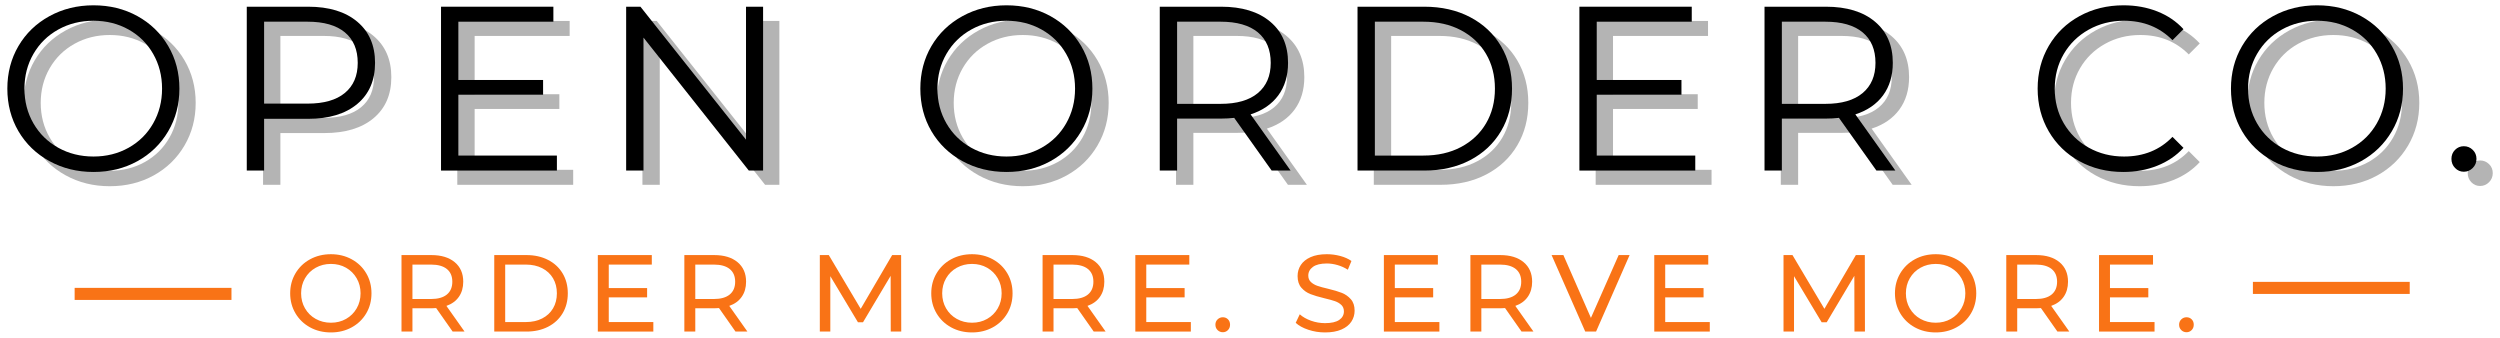
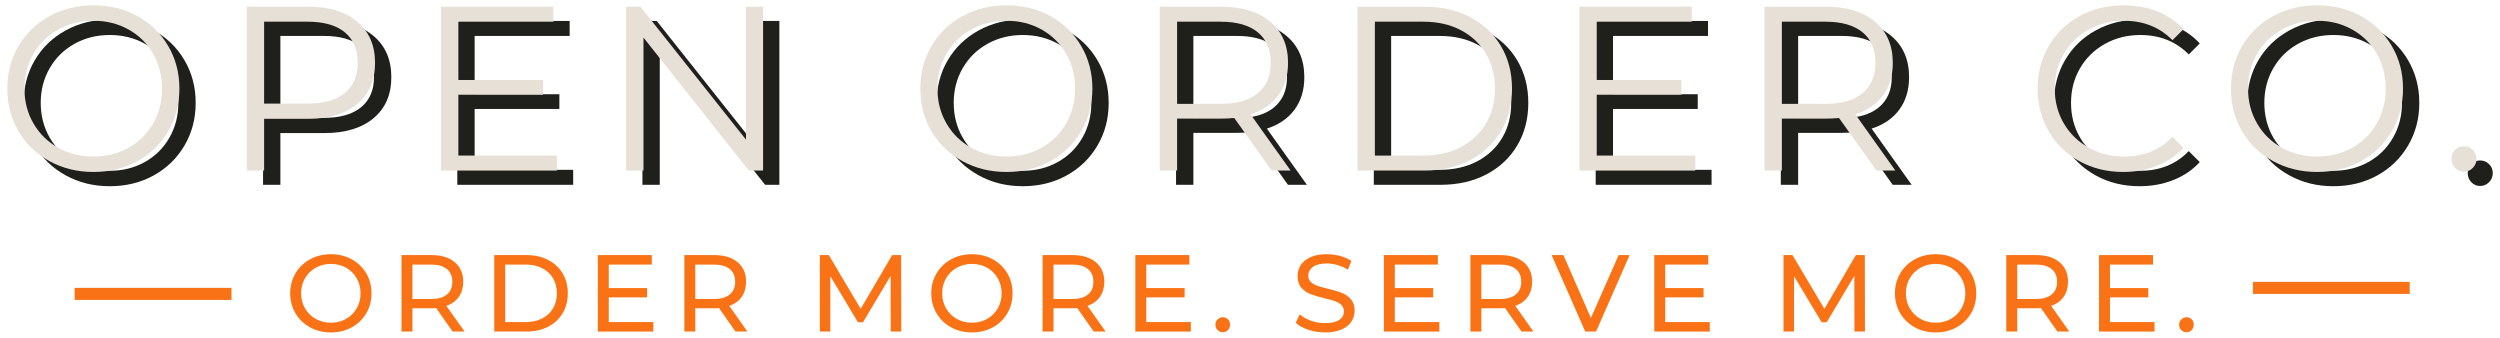
<svg xmlns="http://www.w3.org/2000/svg" viewBox="352 609 2296 310" preserveAspectRatio="xMidYMid meet" version="1.0">
  <defs>
    <g />
-     <clipPath id="110f7ed2cf">
+     <clipPath id="607ad10f3c">
      <rect x="0" width="2318" y="0" height="263" />
    </clipPath>
-     <clipPath id="4a8109d1ce">
+     <clipPath id="6fb80bed50">
      <rect x="0" width="2318" y="0" height="262" />
    </clipPath>
-     <clipPath id="ddc75b395f">
+     <clipPath id="9782fab492">
      <rect x="0" width="1773" y="0" height="122" />
    </clipPath>
-     <clipPath id="51506fe474">
+     <clipPath id="0847866b7c">
      <path d="M 2421.066 867.863 L 2565.094 867.863 L 2565.094 878.938 L 2421.066 878.938 Z M 2421.066 867.863 " clip-rule="nonzero" />
    </clipPath>
-     <clipPath id="61bbea5a94">
+     <clipPath id="cbe0211853">
      <path d="M 0.066 0.863 L 144.094 0.863 L 144.094 11.938 L 0.066 11.938 Z M 0.066 0.863 " clip-rule="nonzero" />
    </clipPath>
-     <clipPath id="30b4f7a34e">
+     <clipPath id="565f3986bb">
      <rect x="0" width="145" y="0" height="12" />
    </clipPath>
-     <clipPath id="2e822a552d">
+     <clipPath id="796d01a8f4">
      <path d="M 420.551 873.402 L 564.582 873.402 L 564.582 884.473 L 420.551 884.473 Z M 420.551 873.402 " clip-rule="nonzero" />
    </clipPath>
-     <clipPath id="34f8eb200e">
+     <clipPath id="7c12d9cfd1">
      <path d="M 0.551 0.402 L 144.582 0.402 L 144.582 11.473 L 0.551 11.473 Z M 0.551 0.402 " clip-rule="nonzero" />
    </clipPath>
-     <clipPath id="0bdfc41a57">
+     <clipPath id="c1975db956">
      <rect x="0" width="145" y="0" height="12" />
    </clipPath>
  </defs>
  <g transform="matrix(1, 0, 0, 1, 362, 571)">
-     <g clip-path="url(#110f7ed2cf)">
-       <g fill="#b4b4b4" fill-opacity="1">
+     <g clip-path="url(#607ad10f3c)">
+       <g fill="#1f1f1c" fill-opacity="1">
        <g transform="translate(0.52402, 207.7242)">
          <g>
            <path d="M 90.281 1.297 C 75.383 1.297 61.879 -2.035 49.766 -8.703 C 37.648 -15.367 28.188 -24.504 21.375 -36.109 C 14.57 -47.723 11.172 -60.766 11.172 -75.234 C 11.172 -89.711 14.57 -102.754 21.375 -114.359 C 28.188 -125.973 37.648 -135.109 49.766 -141.766 C 61.879 -148.43 75.383 -151.766 90.281 -151.766 C 105.188 -151.766 118.625 -148.469 130.594 -141.875 C 142.562 -135.281 151.984 -126.145 158.859 -114.469 C 165.742 -102.789 169.188 -89.711 169.188 -75.234 C 169.188 -60.766 165.742 -47.688 158.859 -36 C 151.984 -24.32 142.562 -15.188 130.594 -8.594 C 118.625 -2 105.188 1.297 90.281 1.297 Z M 90.281 -12.891 C 102.176 -12.891 112.926 -15.578 122.531 -20.953 C 132.133 -26.328 139.656 -33.781 145.094 -43.312 C 150.539 -52.844 153.266 -63.484 153.266 -75.234 C 153.266 -86.984 150.539 -97.625 145.094 -107.156 C 139.656 -116.688 132.133 -124.141 122.531 -129.516 C 112.926 -134.891 102.176 -137.578 90.281 -137.578 C 78.383 -137.578 67.598 -134.891 57.922 -129.516 C 48.254 -124.141 40.66 -116.688 35.141 -107.156 C 29.629 -97.625 26.875 -86.984 26.875 -75.234 C 26.875 -63.484 29.629 -52.844 35.141 -43.312 C 40.66 -33.781 48.254 -26.328 57.922 -20.953 C 67.598 -15.578 78.383 -12.891 90.281 -12.891 Z M 90.281 -12.891 " />
          </g>
        </g>
      </g>
-       <g fill="#b4b4b4" fill-opacity="1">
+       <g fill="#1f1f1c" fill-opacity="1">
        <g transform="translate(207.083, 207.7242)">
          <g>
            <path d="M 80.828 -150.484 C 100.035 -150.484 115.082 -145.895 125.969 -136.719 C 136.863 -127.551 142.312 -114.941 142.312 -98.891 C 142.312 -82.836 136.863 -70.258 125.969 -61.156 C 115.082 -52.062 100.035 -47.516 80.828 -47.516 L 40.422 -47.516 L 40.422 0 L 24.5 0 L 24.5 -150.484 Z M 80.391 -61.484 C 95.297 -61.484 106.691 -64.742 114.578 -71.266 C 122.461 -77.785 126.406 -86.992 126.406 -98.891 C 126.406 -111.066 122.461 -120.414 114.578 -126.938 C 106.691 -133.457 95.297 -136.719 80.391 -136.719 L 40.422 -136.719 L 40.422 -61.484 Z M 80.391 -61.484 " />
          </g>
        </g>
      </g>
-       <g fill="#b4b4b4" fill-opacity="1">
+       <g fill="#1f1f1c" fill-opacity="1">
        <g transform="translate(385.485, 207.7242)">
          <g>
            <path d="M 130.922 -13.766 L 130.922 0 L 24.5 0 L 24.5 -150.484 L 127.688 -150.484 L 127.688 -136.719 L 40.422 -136.719 L 40.422 -83.188 L 118.234 -83.188 L 118.234 -69.656 L 40.422 -69.656 L 40.422 -13.766 Z M 130.922 -13.766 " />
          </g>
        </g>
      </g>
-       <g fill="#b4b4b4" fill-opacity="1">
+       <g fill="#1f1f1c" fill-opacity="1">
        <g transform="translate(555.5047, 207.7242)">
          <g>
            <path d="M 150.266 -150.484 L 150.266 0 L 137.156 0 L 40.422 -122.109 L 40.422 0 L 24.5 0 L 24.5 -150.484 L 37.625 -150.484 L 134.578 -28.375 L 134.578 -150.484 Z M 150.266 -150.484 " />
          </g>
        </g>
      </g>
-       <g fill="#b4b4b4" fill-opacity="1">
+       <g fill="#1f1f1c" fill-opacity="1">
        <g transform="translate(756.4753, 207.7242)">
          <g />
        </g>
      </g>
-       <g fill="#b4b4b4" fill-opacity="1">
+       <g fill="#1f1f1c" fill-opacity="1">
        <g transform="translate(839.0157, 207.7242)">
          <g>
            <path d="M 90.281 1.297 C 75.383 1.297 61.879 -2.035 49.766 -8.703 C 37.648 -15.367 28.188 -24.504 21.375 -36.109 C 14.57 -47.723 11.172 -60.766 11.172 -75.234 C 11.172 -89.711 14.57 -102.754 21.375 -114.359 C 28.188 -125.973 37.648 -135.109 49.766 -141.766 C 61.879 -148.43 75.383 -151.766 90.281 -151.766 C 105.188 -151.766 118.625 -148.469 130.594 -141.875 C 142.562 -135.281 151.984 -126.145 158.859 -114.469 C 165.742 -102.789 169.188 -89.711 169.188 -75.234 C 169.188 -60.766 165.742 -47.688 158.859 -36 C 151.984 -24.32 142.562 -15.188 130.594 -8.594 C 118.625 -2 105.188 1.297 90.281 1.297 Z M 90.281 -12.891 C 102.176 -12.891 112.926 -15.578 122.531 -20.953 C 132.133 -26.328 139.656 -33.781 145.094 -43.312 C 150.539 -52.844 153.266 -63.484 153.266 -75.234 C 153.266 -86.984 150.539 -97.625 145.094 -107.156 C 139.656 -116.688 132.133 -124.141 122.531 -129.516 C 112.926 -134.891 102.176 -137.578 90.281 -137.578 C 78.383 -137.578 67.598 -134.891 57.922 -129.516 C 48.254 -124.141 40.66 -116.688 35.141 -107.156 C 29.629 -97.625 26.875 -86.984 26.875 -75.234 C 26.875 -63.484 29.629 -52.844 35.141 -43.312 C 40.66 -33.781 48.254 -26.328 57.922 -20.953 C 67.598 -15.578 78.383 -12.891 90.281 -12.891 Z M 90.281 -12.891 " />
          </g>
        </g>
      </g>
-       <g fill="#b4b4b4" fill-opacity="1">
+       <g fill="#1f1f1c" fill-opacity="1">
        <g transform="translate(1045.575, 207.7242)">
          <g>
            <path d="M 127.266 0 L 92.859 -48.375 C 88.992 -47.938 84.984 -47.719 80.828 -47.719 L 40.422 -47.719 L 40.422 0 L 24.5 0 L 24.5 -150.484 L 80.828 -150.484 C 100.035 -150.484 115.082 -145.895 125.969 -136.719 C 136.863 -127.551 142.312 -114.941 142.312 -98.891 C 142.312 -87.141 139.336 -77.211 133.391 -69.109 C 127.441 -61.016 118.953 -55.176 107.922 -51.594 L 144.672 0 Z M 80.391 -61.266 C 95.297 -61.266 106.691 -64.562 114.578 -71.156 C 122.461 -77.75 126.406 -86.992 126.406 -98.891 C 126.406 -111.066 122.461 -120.414 114.578 -126.938 C 106.691 -133.457 95.297 -136.719 80.391 -136.719 L 40.422 -136.719 L 40.422 -61.266 Z M 80.391 -61.266 " />
          </g>
        </g>
      </g>
-       <g fill="#b4b4b4" fill-opacity="1">
+       <g fill="#1f1f1c" fill-opacity="1">
        <g transform="translate(1227.201, 207.7242)">
          <g>
            <path d="M 24.5 -150.484 L 85.766 -150.484 C 101.68 -150.484 115.727 -147.289 127.906 -140.906 C 140.082 -134.531 149.539 -125.645 156.281 -114.25 C 163.02 -102.863 166.391 -89.859 166.391 -75.234 C 166.391 -60.617 163.02 -47.613 156.281 -36.219 C 149.539 -24.82 140.082 -15.938 127.906 -9.562 C 115.727 -3.188 101.68 0 85.766 0 L 24.5 0 Z M 84.906 -13.766 C 98.094 -13.766 109.629 -16.379 119.516 -21.609 C 129.41 -26.836 137.078 -34.07 142.516 -43.312 C 147.961 -52.562 150.688 -63.203 150.688 -75.234 C 150.688 -87.273 147.961 -97.914 142.516 -107.156 C 137.078 -116.406 129.41 -123.645 119.516 -128.875 C 109.629 -134.102 98.094 -136.719 84.906 -136.719 L 40.422 -136.719 L 40.422 -13.766 Z M 84.906 -13.766 " />
          </g>
        </g>
      </g>
-       <g fill="#b4b4b4" fill-opacity="1">
+       <g fill="#1f1f1c" fill-opacity="1">
        <g transform="translate(1430.966, 207.7242)">
          <g>
            <path d="M 130.922 -13.766 L 130.922 0 L 24.5 0 L 24.5 -150.484 L 127.688 -150.484 L 127.688 -136.719 L 40.422 -136.719 L 40.422 -83.188 L 118.234 -83.188 L 118.234 -69.656 L 40.422 -69.656 L 40.422 -13.766 Z M 130.922 -13.766 " />
          </g>
        </g>
      </g>
-       <g fill="#b4b4b4" fill-opacity="1">
+       <g fill="#1f1f1c" fill-opacity="1">
        <g transform="translate(1600.985, 207.7242)">
          <g>
            <path d="M 127.266 0 L 92.859 -48.375 C 88.992 -47.938 84.984 -47.719 80.828 -47.719 L 40.422 -47.719 L 40.422 0 L 24.5 0 L 24.5 -150.484 L 80.828 -150.484 C 100.035 -150.484 115.082 -145.895 125.969 -136.719 C 136.863 -127.551 142.312 -114.941 142.312 -98.891 C 142.312 -87.141 139.336 -77.211 133.391 -69.109 C 127.441 -61.016 118.953 -55.176 107.922 -51.594 L 144.672 0 Z M 80.391 -61.266 C 95.297 -61.266 106.691 -64.562 114.578 -71.156 C 122.461 -77.75 126.406 -86.992 126.406 -98.891 C 126.406 -111.066 122.461 -120.414 114.578 -126.938 C 106.691 -133.457 95.297 -136.719 80.391 -136.719 L 40.422 -136.719 L 40.422 -61.266 Z M 80.391 -61.266 " />
          </g>
        </g>
      </g>
-       <g fill="#b4b4b4" fill-opacity="1">
+       <g fill="#1f1f1c" fill-opacity="1">
        <g transform="translate(1782.612, 207.7242)">
          <g />
        </g>
      </g>
-       <g fill="#b4b4b4" fill-opacity="1">
+       <g fill="#1f1f1c" fill-opacity="1">
        <g transform="translate(1865.152, 207.7242)">
          <g>
            <path d="M 89.859 1.297 C 74.953 1.297 61.516 -2 49.547 -8.594 C 37.578 -15.188 28.188 -24.32 21.375 -36 C 14.57 -47.688 11.172 -60.766 11.172 -75.234 C 11.172 -89.711 14.57 -102.789 21.375 -114.469 C 28.188 -126.145 37.613 -135.281 49.656 -141.875 C 61.695 -148.469 75.172 -151.766 90.078 -151.766 C 101.254 -151.766 111.57 -149.898 121.031 -146.172 C 130.488 -142.453 138.516 -137.008 145.109 -129.844 L 135 -119.734 C 123.25 -131.629 108.414 -137.578 90.5 -137.578 C 78.602 -137.578 67.781 -134.852 58.031 -129.406 C 48.289 -123.969 40.66 -116.516 35.141 -107.047 C 29.629 -97.586 26.875 -86.984 26.875 -75.234 C 26.875 -63.484 29.629 -52.879 35.141 -43.422 C 40.66 -33.961 48.289 -26.508 58.031 -21.062 C 67.781 -15.613 78.602 -12.891 90.5 -12.891 C 108.562 -12.891 123.395 -18.91 135 -30.953 L 145.109 -20.859 C 138.516 -13.691 130.453 -8.207 120.922 -4.406 C 111.391 -0.602 101.035 1.297 89.859 1.297 Z M 89.859 1.297 " />
          </g>
        </g>
      </g>
-       <g fill="#b4b4b4" fill-opacity="1">
+       <g fill="#1f1f1c" fill-opacity="1">
        <g transform="translate(2042.694, 207.7242)">
          <g>
            <path d="M 90.281 1.297 C 75.383 1.297 61.879 -2.035 49.766 -8.703 C 37.648 -15.367 28.188 -24.504 21.375 -36.109 C 14.57 -47.723 11.172 -60.766 11.172 -75.234 C 11.172 -89.711 14.57 -102.754 21.375 -114.359 C 28.188 -125.973 37.648 -135.109 49.766 -141.766 C 61.879 -148.43 75.383 -151.766 90.281 -151.766 C 105.188 -151.766 118.625 -148.469 130.594 -141.875 C 142.562 -135.281 151.984 -126.145 158.859 -114.469 C 165.742 -102.789 169.188 -89.711 169.188 -75.234 C 169.188 -60.766 165.742 -47.688 158.859 -36 C 151.984 -24.32 142.562 -15.188 130.594 -8.594 C 118.625 -2 105.188 1.297 90.281 1.297 Z M 90.281 -12.891 C 102.176 -12.891 112.926 -15.578 122.531 -20.953 C 132.133 -26.328 139.656 -33.781 145.094 -43.312 C 150.539 -52.844 153.266 -63.484 153.266 -75.234 C 153.266 -86.984 150.539 -97.625 145.094 -107.156 C 139.656 -116.688 132.133 -124.141 122.531 -129.516 C 112.926 -134.891 102.176 -137.578 90.281 -137.578 C 78.383 -137.578 67.598 -134.891 57.922 -129.516 C 48.254 -124.141 40.66 -116.688 35.141 -107.156 C 29.629 -97.625 26.875 -86.984 26.875 -75.234 C 26.875 -63.484 29.629 -52.844 35.141 -43.312 C 40.66 -33.781 48.254 -26.328 57.922 -20.953 C 67.598 -15.578 78.383 -12.891 90.281 -12.891 Z M 90.281 -12.891 " />
          </g>
        </g>
      </g>
-       <g fill="#b4b4b4" fill-opacity="1">
+       <g fill="#1f1f1c" fill-opacity="1">
        <g transform="translate(2244.954, 207.7242)">
          <g>
            <path d="M 22.781 1.078 C 19.633 1.078 16.945 -0.066 14.719 -2.359 C 12.5 -4.648 11.391 -7.445 11.391 -10.75 C 11.391 -14.039 12.5 -16.797 14.719 -19.016 C 16.945 -21.242 19.633 -22.359 22.781 -22.359 C 25.938 -22.359 28.66 -21.242 30.953 -19.016 C 33.242 -16.797 34.391 -14.039 34.391 -10.75 C 34.391 -7.445 33.242 -4.648 30.953 -2.359 C 28.66 -0.066 25.938 1.078 22.781 1.078 Z M 22.781 1.078 " />
          </g>
        </g>
      </g>
    </g>
  </g>
  <g transform="matrix(1, 0, 0, 1, 347, 558)">
-     <g clip-path="url(#4a8109d1ce)">
-       <g fill="#000000" fill-opacity="1">
+     <g clip-path="url(#6fb80bed50)">
+       <g fill="#e7e0d6" fill-opacity="1">
        <g transform="translate(0.573905, 207.6429)">
          <g>
            <path d="M 90.281 1.297 C 75.383 1.297 61.879 -2.035 49.766 -8.703 C 37.648 -15.367 28.188 -24.504 21.375 -36.109 C 14.57 -47.723 11.172 -60.766 11.172 -75.234 C 11.172 -89.711 14.57 -102.754 21.375 -114.359 C 28.188 -125.973 37.648 -135.109 49.766 -141.766 C 61.879 -148.43 75.383 -151.766 90.281 -151.766 C 105.188 -151.766 118.625 -148.469 130.594 -141.875 C 142.562 -135.281 151.984 -126.145 158.859 -114.469 C 165.742 -102.789 169.188 -89.711 169.188 -75.234 C 169.188 -60.766 165.742 -47.688 158.859 -36 C 151.984 -24.32 142.562 -15.188 130.594 -8.594 C 118.625 -2 105.188 1.297 90.281 1.297 Z M 90.281 -12.891 C 102.176 -12.891 112.926 -15.578 122.531 -20.953 C 132.133 -26.328 139.656 -33.781 145.094 -43.312 C 150.539 -52.844 153.266 -63.484 153.266 -75.234 C 153.266 -86.984 150.539 -97.625 145.094 -107.156 C 139.656 -116.688 132.133 -124.141 122.531 -129.516 C 112.926 -134.891 102.176 -137.578 90.281 -137.578 C 78.383 -137.578 67.598 -134.891 57.922 -129.516 C 48.254 -124.141 40.66 -116.688 35.141 -107.156 C 29.629 -97.625 26.875 -86.984 26.875 -75.234 C 26.875 -63.484 29.629 -52.844 35.141 -43.312 C 40.66 -33.781 48.254 -26.328 57.922 -20.953 C 67.598 -15.578 78.383 -12.891 90.281 -12.891 Z M 90.281 -12.891 " />
          </g>
        </g>
      </g>
-       <g fill="#000000" fill-opacity="1">
+       <g fill="#e7e0d6" fill-opacity="1">
        <g transform="translate(207.1329, 207.6429)">
          <g>
            <path d="M 80.828 -150.484 C 100.035 -150.484 115.082 -145.895 125.969 -136.719 C 136.863 -127.551 142.312 -114.941 142.312 -98.891 C 142.312 -82.836 136.863 -70.258 125.969 -61.156 C 115.082 -52.062 100.035 -47.516 80.828 -47.516 L 40.422 -47.516 L 40.422 0 L 24.5 0 L 24.5 -150.484 Z M 80.391 -61.484 C 95.297 -61.484 106.691 -64.742 114.578 -71.266 C 122.461 -77.785 126.406 -86.992 126.406 -98.891 C 126.406 -111.066 122.461 -120.414 114.578 -126.938 C 106.691 -133.457 95.297 -136.719 80.391 -136.719 L 40.422 -136.719 L 40.422 -61.484 Z M 80.391 -61.484 " />
          </g>
        </g>
      </g>
-       <g fill="#000000" fill-opacity="1">
+       <g fill="#e7e0d6" fill-opacity="1">
        <g transform="translate(385.5348, 207.6429)">
          <g>
            <path d="M 130.922 -13.766 L 130.922 0 L 24.5 0 L 24.5 -150.484 L 127.688 -150.484 L 127.688 -136.719 L 40.422 -136.719 L 40.422 -83.188 L 118.234 -83.188 L 118.234 -69.656 L 40.422 -69.656 L 40.422 -13.766 Z M 130.922 -13.766 " />
          </g>
        </g>
      </g>
-       <g fill="#000000" fill-opacity="1">
+       <g fill="#e7e0d6" fill-opacity="1">
        <g transform="translate(555.5546, 207.6429)">
          <g>
            <path d="M 150.266 -150.484 L 150.266 0 L 137.156 0 L 40.422 -122.109 L 40.422 0 L 24.5 0 L 24.5 -150.484 L 37.625 -150.484 L 134.578 -28.375 L 134.578 -150.484 Z M 150.266 -150.484 " />
          </g>
        </g>
      </g>
-       <g fill="#000000" fill-opacity="1">
+       <g fill="#e7e0d6" fill-opacity="1">
        <g transform="translate(756.5252, 207.6429)">
          <g />
        </g>
      </g>
-       <g fill="#000000" fill-opacity="1">
+       <g fill="#e7e0d6" fill-opacity="1">
        <g transform="translate(839.0656, 207.6429)">
          <g>
            <path d="M 90.281 1.297 C 75.383 1.297 61.879 -2.035 49.766 -8.703 C 37.648 -15.367 28.188 -24.504 21.375 -36.109 C 14.57 -47.723 11.172 -60.766 11.172 -75.234 C 11.172 -89.711 14.57 -102.754 21.375 -114.359 C 28.188 -125.973 37.648 -135.109 49.766 -141.766 C 61.879 -148.43 75.383 -151.766 90.281 -151.766 C 105.188 -151.766 118.625 -148.469 130.594 -141.875 C 142.562 -135.281 151.984 -126.145 158.859 -114.469 C 165.742 -102.789 169.188 -89.711 169.188 -75.234 C 169.188 -60.766 165.742 -47.688 158.859 -36 C 151.984 -24.32 142.562 -15.188 130.594 -8.594 C 118.625 -2 105.188 1.297 90.281 1.297 Z M 90.281 -12.891 C 102.176 -12.891 112.926 -15.578 122.531 -20.953 C 132.133 -26.328 139.656 -33.781 145.094 -43.312 C 150.539 -52.844 153.266 -63.484 153.266 -75.234 C 153.266 -86.984 150.539 -97.625 145.094 -107.156 C 139.656 -116.688 132.133 -124.141 122.531 -129.516 C 112.926 -134.891 102.176 -137.578 90.281 -137.578 C 78.383 -137.578 67.598 -134.891 57.922 -129.516 C 48.254 -124.141 40.66 -116.688 35.141 -107.156 C 29.629 -97.625 26.875 -86.984 26.875 -75.234 C 26.875 -63.484 29.629 -52.844 35.141 -43.312 C 40.66 -33.781 48.254 -26.328 57.922 -20.953 C 67.598 -15.578 78.383 -12.891 90.281 -12.891 Z M 90.281 -12.891 " />
          </g>
        </g>
      </g>
-       <g fill="#000000" fill-opacity="1">
+       <g fill="#e7e0d6" fill-opacity="1">
        <g transform="translate(1045.625, 207.6429)">
          <g>
            <path d="M 127.266 0 L 92.859 -48.375 C 88.992 -47.938 84.984 -47.719 80.828 -47.719 L 40.422 -47.719 L 40.422 0 L 24.5 0 L 24.5 -150.484 L 80.828 -150.484 C 100.035 -150.484 115.082 -145.895 125.969 -136.719 C 136.863 -127.551 142.312 -114.941 142.312 -98.891 C 142.312 -87.141 139.336 -77.211 133.391 -69.109 C 127.441 -61.016 118.953 -55.176 107.922 -51.594 L 144.672 0 Z M 80.391 -61.266 C 95.297 -61.266 106.691 -64.562 114.578 -71.156 C 122.461 -77.75 126.406 -86.992 126.406 -98.891 C 126.406 -111.066 122.461 -120.414 114.578 -126.938 C 106.691 -133.457 95.297 -136.719 80.391 -136.719 L 40.422 -136.719 L 40.422 -61.266 Z M 80.391 -61.266 " />
          </g>
        </g>
      </g>
-       <g fill="#000000" fill-opacity="1">
+       <g fill="#e7e0d6" fill-opacity="1">
        <g transform="translate(1227.251, 207.6429)">
          <g>
            <path d="M 24.5 -150.484 L 85.766 -150.484 C 101.68 -150.484 115.727 -147.289 127.906 -140.906 C 140.082 -134.531 149.539 -125.645 156.281 -114.25 C 163.02 -102.863 166.391 -89.859 166.391 -75.234 C 166.391 -60.617 163.02 -47.613 156.281 -36.219 C 149.539 -24.82 140.082 -15.938 127.906 -9.562 C 115.727 -3.188 101.68 0 85.766 0 L 24.5 0 Z M 84.906 -13.766 C 98.094 -13.766 109.629 -16.379 119.516 -21.609 C 129.41 -26.836 137.078 -34.07 142.516 -43.312 C 147.961 -52.562 150.688 -63.203 150.688 -75.234 C 150.688 -87.273 147.961 -97.914 142.516 -107.156 C 137.078 -116.406 129.41 -123.645 119.516 -128.875 C 109.629 -134.102 98.094 -136.719 84.906 -136.719 L 40.422 -136.719 L 40.422 -13.766 Z M 84.906 -13.766 " />
          </g>
        </g>
      </g>
-       <g fill="#000000" fill-opacity="1">
+       <g fill="#e7e0d6" fill-opacity="1">
        <g transform="translate(1431.016, 207.6429)">
          <g>
            <path d="M 130.922 -13.766 L 130.922 0 L 24.5 0 L 24.5 -150.484 L 127.688 -150.484 L 127.688 -136.719 L 40.422 -136.719 L 40.422 -83.188 L 118.234 -83.188 L 118.234 -69.656 L 40.422 -69.656 L 40.422 -13.766 Z M 130.922 -13.766 " />
          </g>
        </g>
      </g>
-       <g fill="#000000" fill-opacity="1">
+       <g fill="#e7e0d6" fill-opacity="1">
        <g transform="translate(1601.035, 207.6429)">
          <g>
            <path d="M 127.266 0 L 92.859 -48.375 C 88.992 -47.938 84.984 -47.719 80.828 -47.719 L 40.422 -47.719 L 40.422 0 L 24.5 0 L 24.5 -150.484 L 80.828 -150.484 C 100.035 -150.484 115.082 -145.895 125.969 -136.719 C 136.863 -127.551 142.312 -114.941 142.312 -98.891 C 142.312 -87.141 139.336 -77.211 133.391 -69.109 C 127.441 -61.016 118.953 -55.176 107.922 -51.594 L 144.672 0 Z M 80.391 -61.266 C 95.297 -61.266 106.691 -64.562 114.578 -71.156 C 122.461 -77.75 126.406 -86.992 126.406 -98.891 C 126.406 -111.066 122.461 -120.414 114.578 -126.938 C 106.691 -133.457 95.297 -136.719 80.391 -136.719 L 40.422 -136.719 L 40.422 -61.266 Z M 80.391 -61.266 " />
          </g>
        </g>
      </g>
-       <g fill="#000000" fill-opacity="1">
+       <g fill="#e7e0d6" fill-opacity="1">
        <g transform="translate(1782.662, 207.6429)">
          <g />
        </g>
      </g>
-       <g fill="#000000" fill-opacity="1">
+       <g fill="#e7e0d6" fill-opacity="1">
        <g transform="translate(1865.202, 207.6429)">
          <g>
            <path d="M 89.859 1.297 C 74.953 1.297 61.516 -2 49.547 -8.594 C 37.578 -15.188 28.188 -24.32 21.375 -36 C 14.57 -47.688 11.172 -60.766 11.172 -75.234 C 11.172 -89.711 14.57 -102.789 21.375 -114.469 C 28.188 -126.145 37.613 -135.281 49.656 -141.875 C 61.695 -148.469 75.172 -151.766 90.078 -151.766 C 101.254 -151.766 111.57 -149.898 121.031 -146.172 C 130.488 -142.453 138.516 -137.008 145.109 -129.844 L 135 -119.734 C 123.25 -131.629 108.414 -137.578 90.5 -137.578 C 78.602 -137.578 67.781 -134.852 58.031 -129.406 C 48.289 -123.969 40.66 -116.516 35.141 -107.047 C 29.629 -97.586 26.875 -86.984 26.875 -75.234 C 26.875 -63.484 29.629 -52.879 35.141 -43.422 C 40.66 -33.961 48.289 -26.508 58.031 -21.062 C 67.781 -15.613 78.602 -12.891 90.5 -12.891 C 108.562 -12.891 123.395 -18.91 135 -30.953 L 145.109 -20.859 C 138.516 -13.691 130.453 -8.207 120.922 -4.406 C 111.391 -0.602 101.035 1.297 89.859 1.297 Z M 89.859 1.297 " />
          </g>
        </g>
      </g>
-       <g fill="#000000" fill-opacity="1">
+       <g fill="#e7e0d6" fill-opacity="1">
        <g transform="translate(2042.744, 207.6429)">
          <g>
            <path d="M 90.281 1.297 C 75.383 1.297 61.879 -2.035 49.766 -8.703 C 37.648 -15.367 28.188 -24.504 21.375 -36.109 C 14.57 -47.723 11.172 -60.766 11.172 -75.234 C 11.172 -89.711 14.57 -102.754 21.375 -114.359 C 28.188 -125.973 37.648 -135.109 49.766 -141.766 C 61.879 -148.43 75.383 -151.766 90.281 -151.766 C 105.188 -151.766 118.625 -148.469 130.594 -141.875 C 142.562 -135.281 151.984 -126.145 158.859 -114.469 C 165.742 -102.789 169.188 -89.711 169.188 -75.234 C 169.188 -60.766 165.742 -47.688 158.859 -36 C 151.984 -24.32 142.562 -15.188 130.594 -8.594 C 118.625 -2 105.188 1.297 90.281 1.297 Z M 90.281 -12.891 C 102.176 -12.891 112.926 -15.578 122.531 -20.953 C 132.133 -26.328 139.656 -33.781 145.094 -43.312 C 150.539 -52.844 153.266 -63.484 153.266 -75.234 C 153.266 -86.984 150.539 -97.625 145.094 -107.156 C 139.656 -116.688 132.133 -124.141 122.531 -129.516 C 112.926 -134.891 102.176 -137.578 90.281 -137.578 C 78.383 -137.578 67.598 -134.891 57.922 -129.516 C 48.254 -124.141 40.66 -116.688 35.141 -107.156 C 29.629 -97.625 26.875 -86.984 26.875 -75.234 C 26.875 -63.484 29.629 -52.844 35.141 -43.312 C 40.66 -33.781 48.254 -26.328 57.922 -20.953 C 67.598 -15.578 78.383 -12.891 90.281 -12.891 Z M 90.281 -12.891 " />
          </g>
        </g>
      </g>
-       <g fill="#000000" fill-opacity="1">
+       <g fill="#e7e0d6" fill-opacity="1">
        <g transform="translate(2245.004, 207.6429)">
          <g>
            <path d="M 22.781 1.078 C 19.633 1.078 16.945 -0.066 14.719 -2.359 C 12.5 -4.648 11.391 -7.445 11.391 -10.75 C 11.391 -14.039 12.5 -16.797 14.719 -19.016 C 16.945 -21.242 19.633 -22.359 22.781 -22.359 C 25.938 -22.359 28.66 -21.242 30.953 -19.016 C 33.242 -16.797 34.391 -14.039 34.391 -10.75 C 34.391 -7.445 33.242 -4.648 30.953 -2.359 C 28.66 -0.066 25.938 1.078 22.781 1.078 Z M 22.781 1.078 " />
          </g>
        </g>
      </g>
    </g>
  </g>
  <g transform="matrix(1, 0, 0, 1, 613, 818)">
-     <g clip-path="url(#ddc75b395f)">
+     <g clip-path="url(#9782fab492)">
      <g fill="#f97316" fill-opacity="1">
        <g transform="translate(0.685111, 95.51006)">
          <g>
            <path d="M 42.25 0.797 C 35.156 0.797 28.766 -0.754 23.078 -3.859 C 17.391 -6.973 12.922 -11.27 9.672 -16.75 C 6.43 -22.238 4.812 -28.363 4.812 -35.125 C 4.812 -41.883 6.43 -48.004 9.672 -53.484 C 12.922 -58.973 17.391 -63.27 23.078 -66.375 C 28.766 -69.488 35.156 -71.047 42.25 -71.047 C 49.281 -71.047 55.633 -69.488 61.312 -66.375 C 67 -63.27 71.445 -58.988 74.656 -53.531 C 77.875 -48.082 79.484 -41.945 79.484 -35.125 C 79.484 -28.301 77.875 -22.16 74.656 -16.703 C 71.445 -11.254 67 -6.973 61.312 -3.859 C 55.633 -0.754 49.281 0.797 42.25 0.797 Z M 42.25 -8.125 C 47.406 -8.125 52.039 -9.297 56.156 -11.641 C 60.27 -13.984 63.516 -17.211 65.891 -21.328 C 68.266 -25.441 69.453 -30.039 69.453 -35.125 C 69.453 -40.207 68.266 -44.805 65.891 -48.922 C 63.516 -53.035 60.27 -56.266 56.156 -58.609 C 52.039 -60.953 47.406 -62.125 42.25 -62.125 C 37.102 -62.125 32.438 -60.953 28.25 -58.609 C 24.07 -56.266 20.797 -53.035 18.422 -48.922 C 16.047 -44.805 14.859 -40.207 14.859 -35.125 C 14.859 -30.039 16.047 -25.441 18.422 -21.328 C 20.797 -17.211 24.07 -13.984 28.25 -11.641 C 32.438 -9.297 37.102 -8.125 42.25 -8.125 Z M 42.25 -8.125 " />
          </g>
        </g>
      </g>
      <g fill="#f97316" fill-opacity="1">
        <g transform="translate(97.20654, 95.51006)">
          <g>
            <path d="M 57.5 0 L 42.359 -21.578 C 40.484 -21.441 39.008 -21.375 37.938 -21.375 L 20.578 -21.375 L 20.578 0 L 10.531 0 L 10.531 -70.25 L 37.938 -70.25 C 47.031 -70.25 54.188 -68.07 59.406 -63.719 C 64.625 -59.375 67.234 -53.391 67.234 -45.766 C 67.234 -40.348 65.895 -35.727 63.219 -31.906 C 60.551 -28.094 56.738 -25.316 51.781 -23.578 L 68.438 0 Z M 37.641 -29.906 C 43.992 -29.906 48.844 -31.273 52.188 -34.016 C 55.531 -36.766 57.203 -40.68 57.203 -45.766 C 57.203 -50.848 55.531 -54.742 52.188 -57.453 C 48.844 -60.16 43.992 -61.516 37.641 -61.516 L 20.578 -61.516 L 20.578 -29.906 Z M 37.641 -29.906 " />
          </g>
        </g>
      </g>
      <g fill="#f97316" fill-opacity="1">
        <g transform="translate(182.3907, 95.51006)">
          <g>
            <path d="M 10.531 -70.25 L 40.141 -70.25 C 47.566 -70.25 54.156 -68.773 59.906 -65.828 C 65.664 -62.891 70.133 -58.758 73.312 -53.438 C 76.488 -48.125 78.078 -42.02 78.078 -35.125 C 78.078 -28.227 76.488 -22.117 73.312 -16.797 C 70.133 -11.484 65.664 -7.352 59.906 -4.406 C 54.156 -1.469 47.566 0 40.141 0 L 10.531 0 Z M 39.547 -8.734 C 45.234 -8.734 50.234 -9.836 54.547 -12.047 C 58.859 -14.254 62.188 -17.348 64.531 -21.328 C 66.875 -25.305 68.047 -29.906 68.047 -35.125 C 68.047 -40.344 66.875 -44.941 64.531 -48.922 C 62.188 -52.898 58.859 -55.992 54.547 -58.203 C 50.234 -60.41 45.234 -61.516 39.547 -61.516 L 20.578 -61.516 L 20.578 -8.734 Z M 39.547 -8.734 " />
          </g>
        </g>
      </g>
      <g fill="#f97316" fill-opacity="1">
        <g transform="translate(277.5076, 95.51006)">
          <g>
            <path d="M 61.516 -8.734 L 61.516 0 L 10.531 0 L 10.531 -70.25 L 60.109 -70.25 L 60.109 -61.516 L 20.578 -61.516 L 20.578 -39.938 L 55.797 -39.938 L 55.797 -31.406 L 20.578 -31.406 L 20.578 -8.734 Z M 61.516 -8.734 " />
          </g>
        </g>
      </g>
      <g fill="#f97316" fill-opacity="1">
        <g transform="translate(356.973, 95.51006)">
          <g>
            <path d="M 57.5 0 L 42.359 -21.578 C 40.484 -21.441 39.008 -21.375 37.938 -21.375 L 20.578 -21.375 L 20.578 0 L 10.531 0 L 10.531 -70.25 L 37.938 -70.25 C 47.031 -70.25 54.188 -68.07 59.406 -63.719 C 64.625 -59.375 67.234 -53.391 67.234 -45.766 C 67.234 -40.348 65.895 -35.727 63.219 -31.906 C 60.551 -28.094 56.738 -25.316 51.781 -23.578 L 68.438 0 Z M 37.641 -29.906 C 43.992 -29.906 48.844 -31.273 52.188 -34.016 C 55.531 -36.766 57.203 -40.68 57.203 -45.766 C 57.203 -50.848 55.531 -54.742 52.188 -57.453 C 48.844 -60.16 43.992 -61.516 37.641 -61.516 L 20.578 -61.516 L 20.578 -29.906 Z M 37.641 -29.906 " />
          </g>
        </g>
      </g>
      <g fill="#f97316" fill-opacity="1">
        <g transform="translate(442.1572, 95.51006)">
          <g />
        </g>
      </g>
      <g fill="#f97316" fill-opacity="1">
        <g transform="translate(481.3905, 95.51006)">
          <g>
            <path d="M 75.672 0 L 75.578 -51.188 L 50.188 -8.531 L 45.562 -8.531 L 20.172 -50.875 L 20.172 0 L 10.531 0 L 10.531 -70.25 L 18.766 -70.25 L 48.078 -20.875 L 76.969 -70.25 L 85.203 -70.25 L 85.312 0 Z M 75.672 0 " />
          </g>
        </g>
      </g>
      <g fill="#f97316" fill-opacity="1">
        <g transform="translate(589.4499, 95.51006)">
          <g>
            <path d="M 42.25 0.797 C 35.156 0.797 28.766 -0.754 23.078 -3.859 C 17.391 -6.973 12.922 -11.27 9.672 -16.75 C 6.43 -22.238 4.812 -28.363 4.812 -35.125 C 4.812 -41.883 6.43 -48.004 9.672 -53.484 C 12.922 -58.973 17.391 -63.27 23.078 -66.375 C 28.766 -69.488 35.156 -71.047 42.25 -71.047 C 49.281 -71.047 55.633 -69.488 61.312 -66.375 C 67 -63.27 71.445 -58.988 74.656 -53.531 C 77.875 -48.082 79.484 -41.945 79.484 -35.125 C 79.484 -28.301 77.875 -22.16 74.656 -16.703 C 71.445 -11.254 67 -6.973 61.312 -3.859 C 55.633 -0.754 49.281 0.797 42.25 0.797 Z M 42.25 -8.125 C 47.406 -8.125 52.039 -9.297 56.156 -11.641 C 60.27 -13.984 63.516 -17.211 65.891 -21.328 C 68.266 -25.441 69.453 -30.039 69.453 -35.125 C 69.453 -40.207 68.266 -44.805 65.891 -48.922 C 63.516 -53.035 60.27 -56.266 56.156 -58.609 C 52.039 -60.953 47.406 -62.125 42.25 -62.125 C 37.102 -62.125 32.438 -60.953 28.25 -58.609 C 24.07 -56.266 20.797 -53.035 18.422 -48.922 C 16.047 -44.805 14.859 -40.207 14.859 -35.125 C 14.859 -30.039 16.047 -25.441 18.422 -21.328 C 20.797 -17.211 24.07 -13.984 28.25 -11.641 C 32.438 -9.297 37.102 -8.125 42.25 -8.125 Z M 42.25 -8.125 " />
          </g>
        </g>
      </g>
      <g fill="#f97316" fill-opacity="1">
        <g transform="translate(685.9712, 95.51006)">
          <g>
            <path d="M 57.5 0 L 42.359 -21.578 C 40.484 -21.441 39.008 -21.375 37.938 -21.375 L 20.578 -21.375 L 20.578 0 L 10.531 0 L 10.531 -70.25 L 37.938 -70.25 C 47.031 -70.25 54.188 -68.07 59.406 -63.719 C 64.625 -59.375 67.234 -53.391 67.234 -45.766 C 67.234 -40.348 65.895 -35.727 63.219 -31.906 C 60.551 -28.094 56.738 -25.316 51.781 -23.578 L 68.438 0 Z M 37.641 -29.906 C 43.992 -29.906 48.844 -31.273 52.188 -34.016 C 55.531 -36.766 57.203 -40.68 57.203 -45.766 C 57.203 -50.848 55.531 -54.742 52.188 -57.453 C 48.844 -60.16 43.992 -61.516 37.641 -61.516 L 20.578 -61.516 L 20.578 -29.906 Z M 37.641 -29.906 " />
          </g>
        </g>
      </g>
      <g fill="#f97316" fill-opacity="1">
        <g transform="translate(771.1555, 95.51006)">
          <g>
            <path d="M 61.516 -8.734 L 61.516 0 L 10.531 0 L 10.531 -70.25 L 60.109 -70.25 L 60.109 -61.516 L 20.578 -61.516 L 20.578 -39.938 L 55.797 -39.938 L 55.797 -31.406 L 20.578 -31.406 L 20.578 -8.734 Z M 61.516 -8.734 " />
          </g>
        </g>
      </g>
      <g fill="#f97316" fill-opacity="1">
        <g transform="translate(850.6209, 95.51006)">
          <g>
            <path d="M 11.438 0.609 C 9.562 0.609 7.953 -0.039 6.609 -1.344 C 5.273 -2.656 4.609 -4.316 4.609 -6.328 C 4.609 -8.266 5.273 -9.883 6.609 -11.188 C 7.953 -12.488 9.562 -13.141 11.438 -13.141 C 13.312 -13.141 14.883 -12.504 16.156 -11.234 C 17.426 -9.961 18.062 -8.328 18.062 -6.328 C 18.062 -4.316 17.41 -2.656 16.109 -1.344 C 14.805 -0.039 13.25 0.609 11.438 0.609 Z M 11.438 0.609 " />
          </g>
        </g>
      </g>
      <g fill="#f97316" fill-opacity="1">
        <g transform="translate(885.6404, 95.51006)">
          <g />
        </g>
      </g>
      <g fill="#f97316" fill-opacity="1">
        <g transform="translate(924.8737, 95.51006)">
          <g>
            <path d="M 31.016 0.797 C 25.723 0.797 20.617 -0.02 15.703 -1.656 C 10.785 -3.289 6.922 -5.414 4.109 -8.031 L 7.828 -15.859 C 10.504 -13.453 13.93 -11.492 18.109 -9.984 C 22.297 -8.484 26.598 -7.734 31.016 -7.734 C 36.836 -7.734 41.188 -8.719 44.062 -10.688 C 46.938 -12.664 48.375 -15.289 48.375 -18.562 C 48.375 -20.969 47.586 -22.926 46.016 -24.438 C 44.441 -25.945 42.5 -27.102 40.188 -27.906 C 37.883 -28.707 34.625 -29.609 30.406 -30.609 C 25.125 -31.879 20.859 -33.148 17.609 -34.422 C 14.367 -35.691 11.594 -37.648 9.281 -40.297 C 6.977 -42.941 5.828 -46.504 5.828 -50.984 C 5.828 -54.734 6.812 -58.113 8.781 -61.125 C 10.75 -64.133 13.738 -66.539 17.75 -68.344 C 21.77 -70.145 26.758 -71.047 32.719 -71.047 C 36.863 -71.047 40.941 -70.508 44.953 -69.438 C 48.973 -68.375 52.422 -66.836 55.297 -64.828 L 51.984 -56.797 C 49.047 -58.672 45.898 -60.094 42.547 -61.062 C 39.203 -62.039 35.926 -62.531 32.719 -62.531 C 27.031 -62.531 22.766 -61.488 19.922 -59.406 C 17.078 -57.332 15.656 -54.66 15.656 -51.391 C 15.656 -48.973 16.457 -47.008 18.062 -45.5 C 19.664 -44 21.656 -42.832 24.031 -42 C 26.406 -41.164 29.633 -40.281 33.719 -39.344 C 39.008 -38.07 43.258 -36.801 46.469 -35.531 C 49.676 -34.258 52.43 -32.316 54.734 -29.703 C 57.047 -27.098 58.203 -23.586 58.203 -19.172 C 58.203 -15.492 57.195 -12.129 55.188 -9.078 C 53.188 -6.035 50.145 -3.629 46.062 -1.859 C 41.977 -0.086 36.961 0.797 31.016 0.797 Z M 31.016 0.797 " />
          </g>
        </g>
      </g>
      <g fill="#f97316" fill-opacity="1">
        <g transform="translate(999.423, 95.51006)">
          <g>
            <path d="M 61.516 -8.734 L 61.516 0 L 10.531 0 L 10.531 -70.25 L 60.109 -70.25 L 60.109 -61.516 L 20.578 -61.516 L 20.578 -39.938 L 55.797 -39.938 L 55.797 -31.406 L 20.578 -31.406 L 20.578 -8.734 Z M 61.516 -8.734 " />
          </g>
        </g>
      </g>
      <g fill="#f97316" fill-opacity="1">
        <g transform="translate(1078.888, 95.51006)">
          <g>
            <path d="M 57.5 0 L 42.359 -21.578 C 40.484 -21.441 39.008 -21.375 37.938 -21.375 L 20.578 -21.375 L 20.578 0 L 10.531 0 L 10.531 -70.25 L 37.938 -70.25 C 47.031 -70.25 54.188 -68.07 59.406 -63.719 C 64.625 -59.375 67.234 -53.391 67.234 -45.766 C 67.234 -40.348 65.895 -35.727 63.219 -31.906 C 60.551 -28.094 56.738 -25.316 51.781 -23.578 L 68.438 0 Z M 37.641 -29.906 C 43.992 -29.906 48.844 -31.273 52.188 -34.016 C 55.531 -36.766 57.203 -40.68 57.203 -45.766 C 57.203 -50.848 55.531 -54.742 52.188 -57.453 C 48.844 -60.16 43.992 -61.516 37.641 -61.516 L 20.578 -61.516 L 20.578 -29.906 Z M 37.641 -29.906 " />
          </g>
        </g>
      </g>
      <g fill="#f97316" fill-opacity="1">
        <g transform="translate(1164.073, 95.51006)">
          <g>
            <path d="M 71.562 -70.25 L 40.75 0 L 30.812 0 L -0.094 -70.25 L 10.734 -70.25 L 36.031 -12.547 L 61.516 -70.25 Z M 71.562 -70.25 " />
          </g>
        </g>
      </g>
      <g fill="#f97316" fill-opacity="1">
        <g transform="translate(1247.752, 95.51006)">
          <g>
            <path d="M 61.516 -8.734 L 61.516 0 L 10.531 0 L 10.531 -70.25 L 60.109 -70.25 L 60.109 -61.516 L 20.578 -61.516 L 20.578 -39.938 L 55.797 -39.938 L 55.797 -31.406 L 20.578 -31.406 L 20.578 -8.734 Z M 61.516 -8.734 " />
          </g>
        </g>
      </g>
      <g fill="#f97316" fill-opacity="1">
        <g transform="translate(1327.217, 95.51006)">
          <g />
        </g>
      </g>
      <g fill="#f97316" fill-opacity="1">
        <g transform="translate(1366.451, 95.51006)">
          <g>
            <path d="M 75.672 0 L 75.578 -51.188 L 50.188 -8.531 L 45.562 -8.531 L 20.172 -50.875 L 20.172 0 L 10.531 0 L 10.531 -70.25 L 18.766 -70.25 L 48.078 -20.875 L 76.969 -70.25 L 85.203 -70.25 L 85.312 0 Z M 75.672 0 " />
          </g>
        </g>
      </g>
      <g fill="#f97316" fill-opacity="1">
        <g transform="translate(1474.51, 95.51006)">
          <g>
            <path d="M 42.25 0.797 C 35.156 0.797 28.766 -0.754 23.078 -3.859 C 17.391 -6.973 12.922 -11.27 9.672 -16.75 C 6.43 -22.238 4.812 -28.363 4.812 -35.125 C 4.812 -41.883 6.43 -48.004 9.672 -53.484 C 12.922 -58.973 17.391 -63.27 23.078 -66.375 C 28.766 -69.488 35.156 -71.047 42.25 -71.047 C 49.281 -71.047 55.633 -69.488 61.312 -66.375 C 67 -63.27 71.445 -58.988 74.656 -53.531 C 77.875 -48.082 79.484 -41.945 79.484 -35.125 C 79.484 -28.301 77.875 -22.16 74.656 -16.703 C 71.445 -11.254 67 -6.973 61.312 -3.859 C 55.633 -0.754 49.281 0.797 42.25 0.797 Z M 42.25 -8.125 C 47.406 -8.125 52.039 -9.297 56.156 -11.641 C 60.27 -13.984 63.516 -17.211 65.891 -21.328 C 68.266 -25.441 69.453 -30.039 69.453 -35.125 C 69.453 -40.207 68.266 -44.805 65.891 -48.922 C 63.516 -53.035 60.27 -56.266 56.156 -58.609 C 52.039 -60.953 47.406 -62.125 42.25 -62.125 C 37.102 -62.125 32.438 -60.953 28.25 -58.609 C 24.07 -56.266 20.797 -53.035 18.422 -48.922 C 16.047 -44.805 14.859 -40.207 14.859 -35.125 C 14.859 -30.039 16.047 -25.441 18.422 -21.328 C 20.797 -17.211 24.07 -13.984 28.25 -11.641 C 32.438 -9.297 37.102 -8.125 42.25 -8.125 Z M 42.25 -8.125 " />
          </g>
        </g>
      </g>
      <g fill="#f97316" fill-opacity="1">
        <g transform="translate(1571.031, 95.51006)">
          <g>
            <path d="M 57.5 0 L 42.359 -21.578 C 40.484 -21.441 39.008 -21.375 37.938 -21.375 L 20.578 -21.375 L 20.578 0 L 10.531 0 L 10.531 -70.25 L 37.938 -70.25 C 47.031 -70.25 54.188 -68.07 59.406 -63.719 C 64.625 -59.375 67.234 -53.391 67.234 -45.766 C 67.234 -40.348 65.895 -35.727 63.219 -31.906 C 60.551 -28.094 56.738 -25.316 51.781 -23.578 L 68.438 0 Z M 37.641 -29.906 C 43.992 -29.906 48.844 -31.273 52.188 -34.016 C 55.531 -36.766 57.203 -40.68 57.203 -45.766 C 57.203 -50.848 55.531 -54.742 52.188 -57.453 C 48.844 -60.16 43.992 -61.516 37.641 -61.516 L 20.578 -61.516 L 20.578 -29.906 Z M 37.641 -29.906 " />
          </g>
        </g>
      </g>
      <g fill="#f97316" fill-opacity="1">
        <g transform="translate(1656.216, 95.51006)">
          <g>
            <path d="M 61.516 -8.734 L 61.516 0 L 10.531 0 L 10.531 -70.25 L 60.109 -70.25 L 60.109 -61.516 L 20.578 -61.516 L 20.578 -39.938 L 55.797 -39.938 L 55.797 -31.406 L 20.578 -31.406 L 20.578 -8.734 Z M 61.516 -8.734 " />
          </g>
        </g>
      </g>
      <g fill="#f97316" fill-opacity="1">
        <g transform="translate(1735.681, 95.51006)">
          <g>
            <path d="M 11.438 0.609 C 9.562 0.609 7.953 -0.039 6.609 -1.344 C 5.273 -2.656 4.609 -4.316 4.609 -6.328 C 4.609 -8.266 5.273 -9.883 6.609 -11.188 C 7.953 -12.488 9.562 -13.141 11.438 -13.141 C 13.312 -13.141 14.883 -12.504 16.156 -11.234 C 17.426 -9.961 18.062 -8.328 18.062 -6.328 C 18.062 -4.316 17.41 -2.656 16.109 -1.344 C 14.805 -0.039 13.25 0.609 11.438 0.609 Z M 11.438 0.609 " />
          </g>
        </g>
      </g>
    </g>
  </g>
-   <g clip-path="url(#51506fe474)">
+   <g clip-path="url(#0847866b7c)">
    <g transform="matrix(1, 0, 0, 1, 2421, 867)">
-       <g clip-path="url(#30b4f7a34e)">
-         <g clip-path="url(#61bbea5a94)">
+       <g clip-path="url(#565f3986bb)">
+         <g clip-path="url(#cbe0211853)">
          <path fill="#f97316" d="M 0.066 0.863 L 144.098 0.863 L 144.098 11.938 L 0.066 11.938 Z M 0.066 0.863 " fill-opacity="1" fill-rule="nonzero" />
        </g>
      </g>
    </g>
  </g>
-   <g clip-path="url(#2e822a552d)">
+   <g clip-path="url(#796d01a8f4)">
    <g transform="matrix(1, 0, 0, 1, 420, 873)">
-       <g clip-path="url(#0bdfc41a57)">
-         <g clip-path="url(#34f8eb200e)">
+       <g clip-path="url(#c1975db956)">
+         <g clip-path="url(#7c12d9cfd1)">
          <path fill="#f97316" d="M 0.551 0.402 L 144.586 0.402 L 144.586 11.473 L 0.551 11.473 Z M 0.551 0.402 " fill-opacity="1" fill-rule="nonzero" />
        </g>
      </g>
    </g>
  </g>
</svg>
